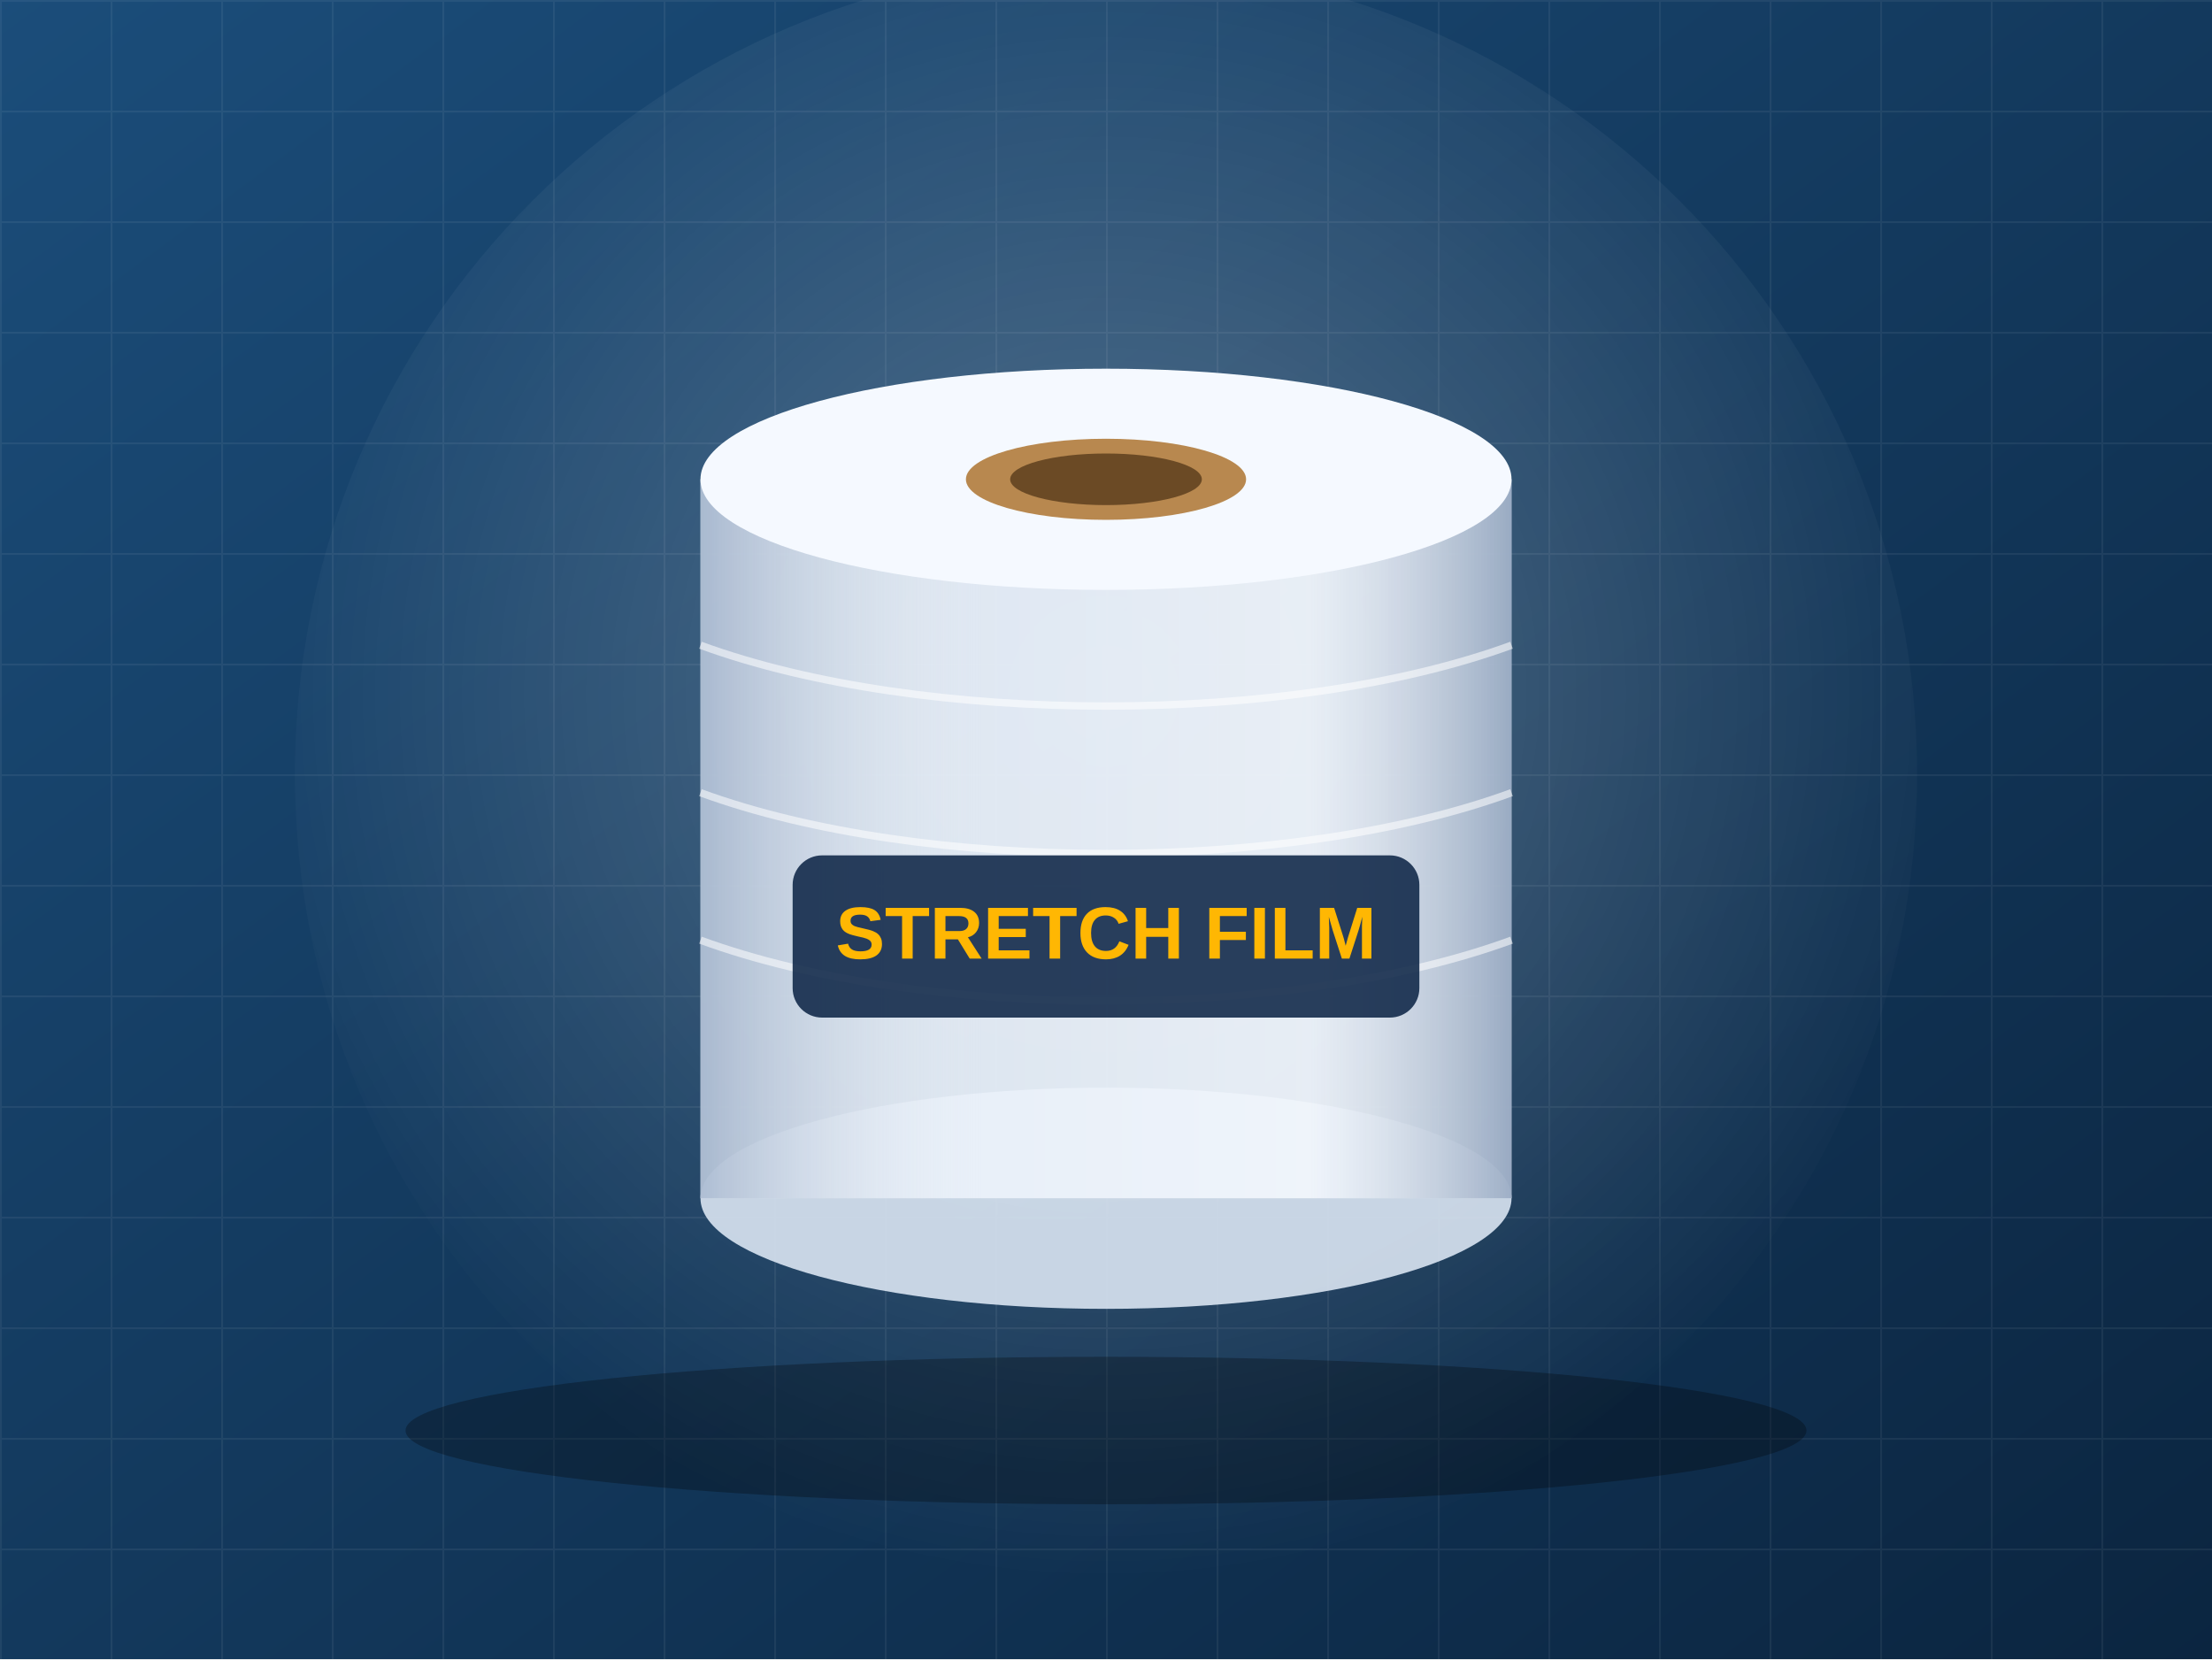
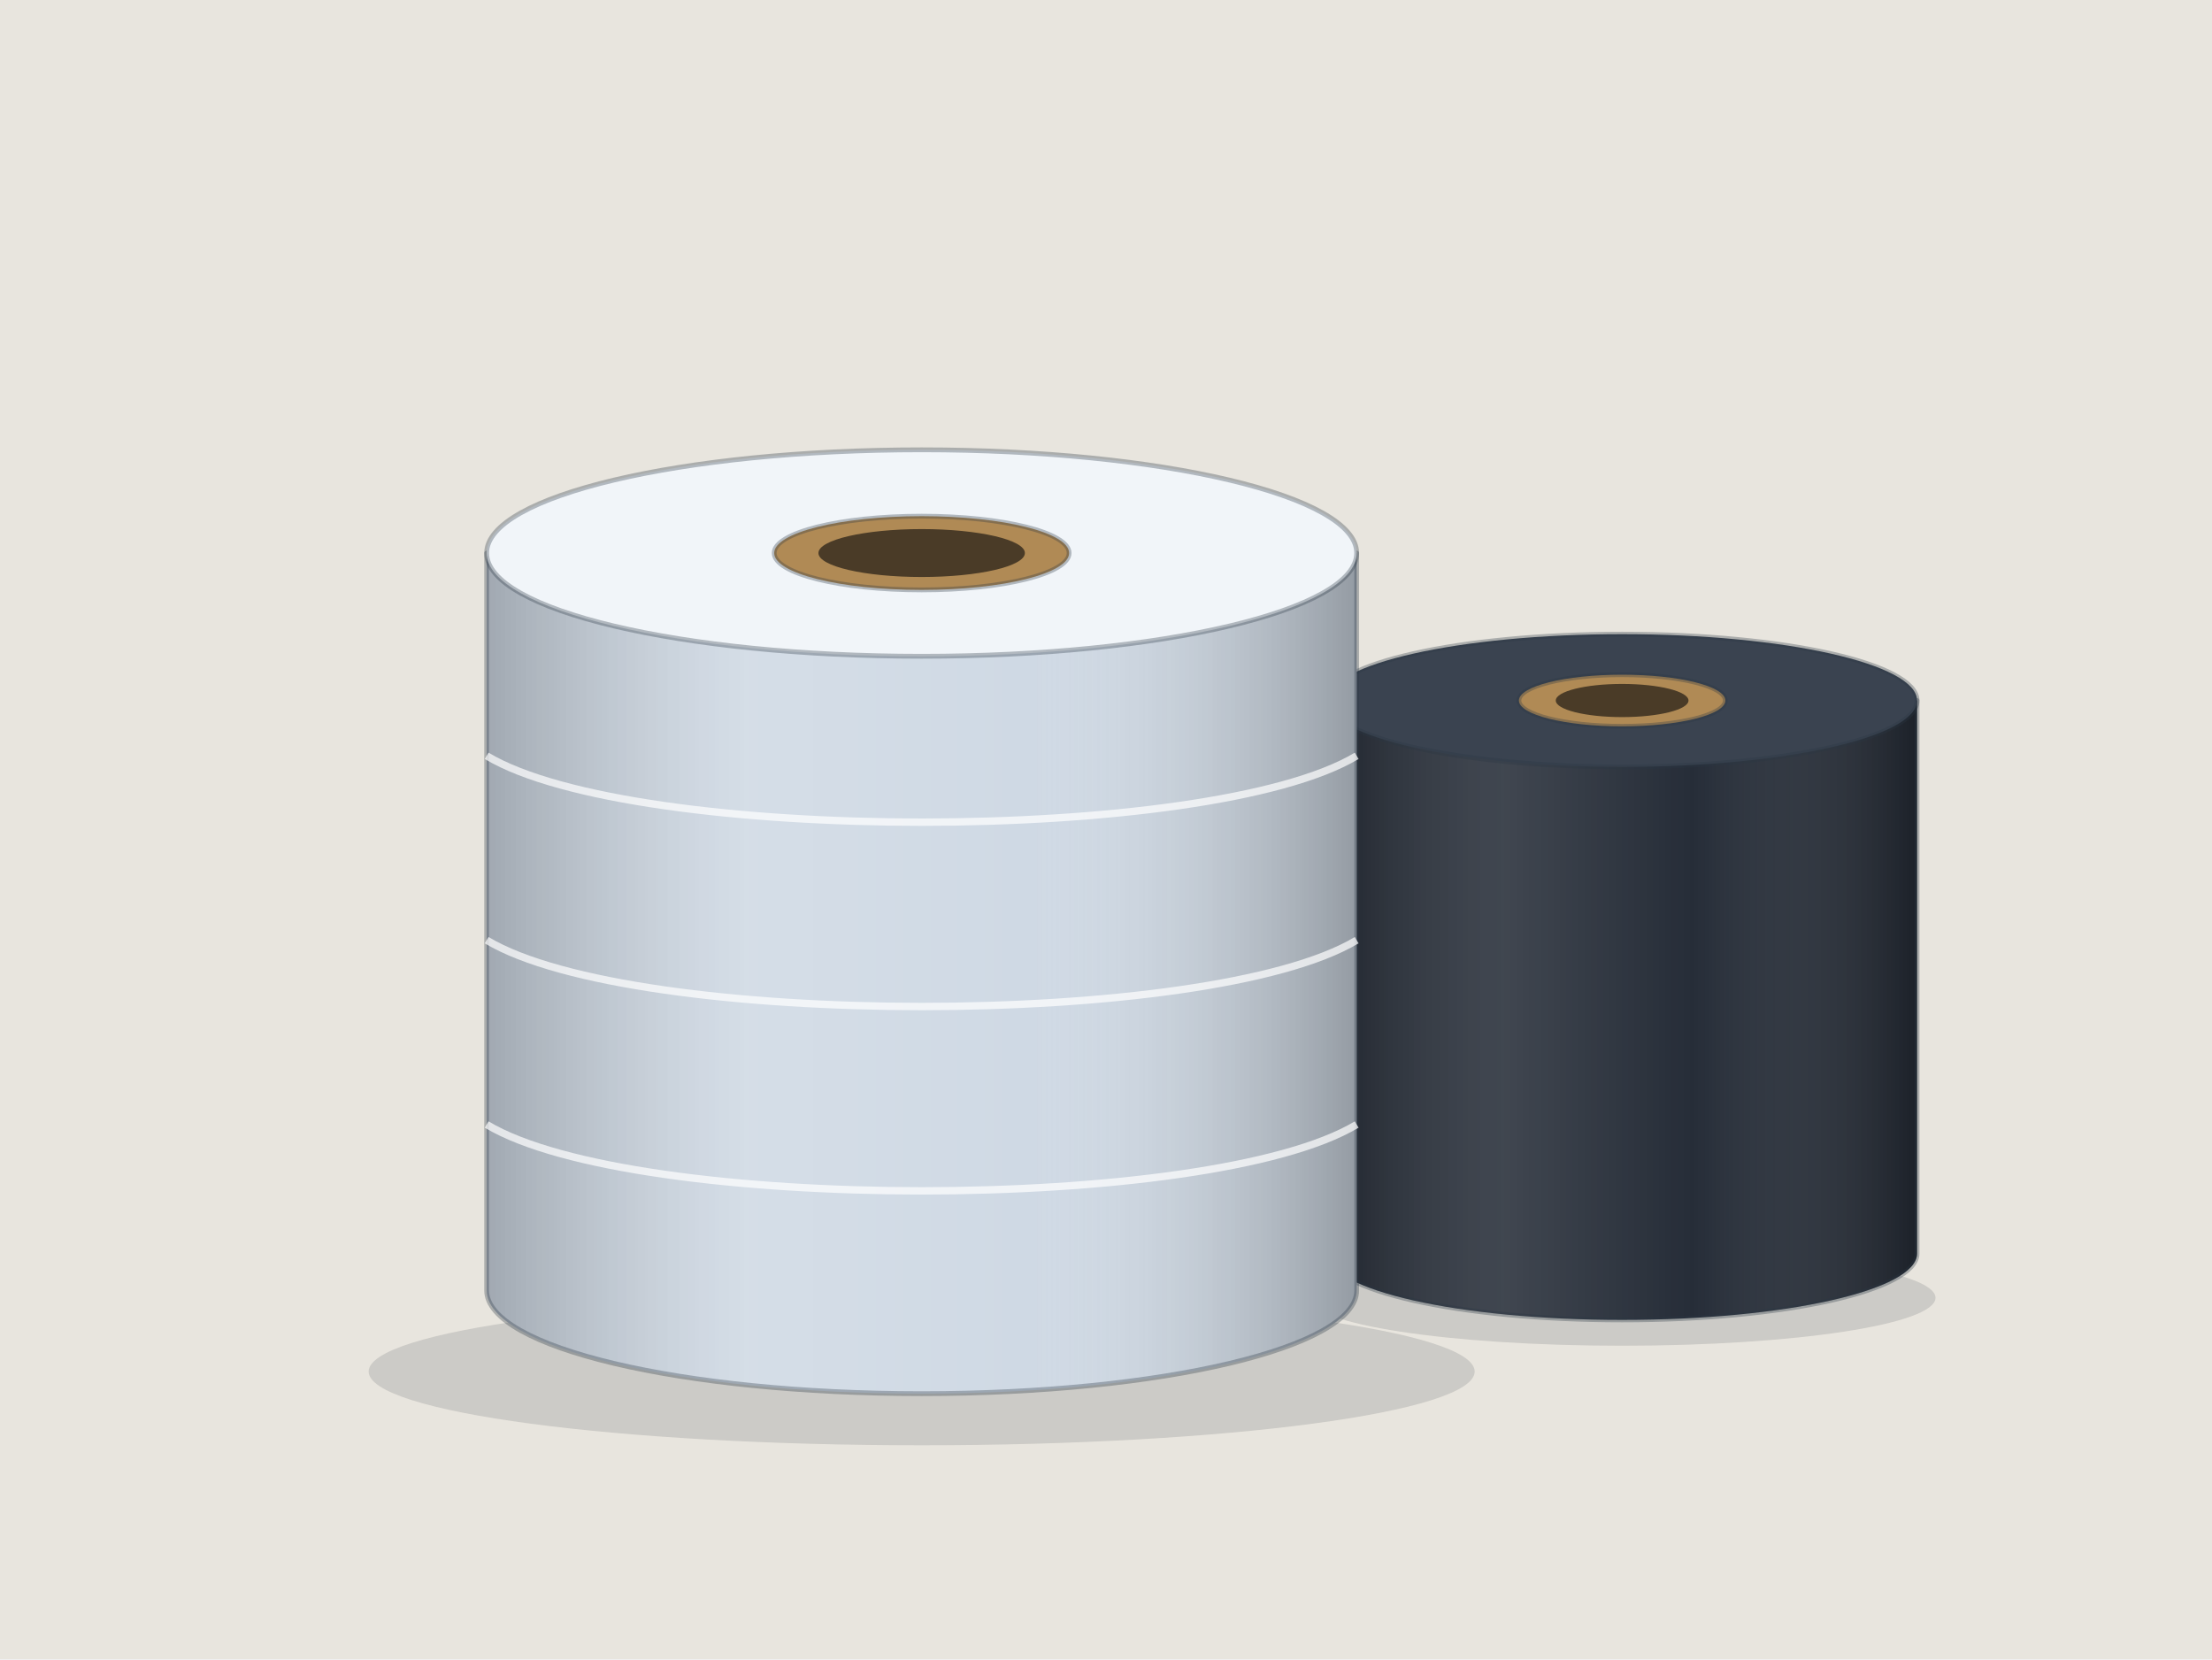
- <svg xmlns="http://www.w3.org/2000/svg" viewBox="0 0 600 450" role="img" aria-label="Roll of stretch film">
+ <svg xmlns="http://www.w3.org/2000/svg" viewBox="0 0 600 450" role="img" aria-label="Rolls of clear and black stretch film">
+   <rect width="600" height="450" fill="#e8e5de" />
+   <ellipse cx="250" cy="372" rx="150" ry="20" fill="#1c2430" opacity=".14" />
+   <ellipse cx="440" cy="352" rx="85" ry="13" fill="#1c2430" opacity=".14" />
  <defs>
-     <linearGradient id="bg" x1="0" y1="0" x2="1" y2="1">
-       <stop offset="0" stop-color="#1b4d7a" />
-       <stop offset="1" stop-color="#0b2540" />
-     </linearGradient>
-     <radialGradient id="gl" cx=".5" cy=".45" r=".55">
-       <stop offset="0" stop-color="#fff" stop-opacity=".28" />
-       <stop offset="1" stop-color="#fff" stop-opacity="0" />
-     </radialGradient>
-     <pattern id="grid" width="30" height="30" patternUnits="userSpaceOnUse">
-       <path d="M30 0H0V30" fill="none" stroke="#fff" stroke-opacity=".06" />
-     </pattern>
-   </defs>
-   <rect width="600" height="450" fill="url(#bg)" />
-   <rect width="600" height="450" fill="url(#grid)" />
-   <circle cx="300" cy="210" r="220" fill="url(#gl)" />
-   <ellipse cx="300" cy="388" rx="190" ry="20" fill="#000" opacity=".28" />
-   <ellipse cx="300" cy="325" rx="110" ry="30" fill="#d9e4f2" opacity=".9" />
-   <rect x="190" y="130" width="220" height="195" fill="#e8f0fa" opacity=".92" />
-   <rect x="190" y="130" width="220" height="195" fill="url(#sh)" />
-   <defs>
-     <linearGradient id="sh" x1="0" x2="1">
-       <stop offset="0" stop-color="#7f95b4" stop-opacity=".55" />
-       <stop offset=".35" stop-color="#fff" stop-opacity=".1" />
-       <stop offset=".75" stop-color="#fff" stop-opacity=".35" />
-       <stop offset="1" stop-color="#6c83a4" stop-opacity=".6" />
+     <linearGradient id="g3730" x1="0" x2="1">
+       <stop offset="0" stop-color="#000" stop-opacity=".22" />
+       <stop offset=".3" stop-color="#fff" stop-opacity=".12" />
+       <stop offset=".62" stop-color="#fff" stop-opacity="0" />
+       <stop offset="1" stop-color="#000" stop-opacity=".28" />
    </linearGradient>
  </defs>
-   <ellipse cx="300" cy="130" rx="110" ry="30" fill="#f5f9ff" />
-   <ellipse cx="300" cy="130" rx="38" ry="11" fill="#b8884f" />
-   <ellipse cx="300" cy="130" rx="26" ry="7" fill="#6b4a25" />
-   <rect x="272" y="130" width="56" height="215" fill="#b8884f" opacity=".0" />
-   <path d="M190 175c60 22 160 22 220 0M190 215c60 22 160 22 220 0M190 255c60 22 160 22 220 0" fill="none" stroke="#fff" stroke-opacity=".55" stroke-width="2" />
-   <rect x="215" y="232" width="170" height="44" rx="8" fill="#0f2747" opacity=".88" />
-   <text x="300" y="260" font-family="Arial" font-weight="700" font-size="20" fill="#ffb703" text-anchor="middle">STRETCH FILM</text>
+   <path d="M360 190v150a80 18 0 0 0 160 0v-150z" fill="#262d38" />
+   <path d="M360 190v150a80 18 0 0 0 160 0v-150z" fill="none" />
+   <path d="M360 190v150a80 18 0 0 0 160 0v-150z" fill="url(#g3730)" stroke="#2b3542" stroke-opacity=".32" stroke-width="1.3" stroke-linejoin="round" />
+   <ellipse cx="440" cy="190" rx="80" ry="18" fill="#3a4350" stroke="#2b3542" stroke-opacity=".32" stroke-width="1.3" stroke-linejoin="round" />
+   <ellipse cx="440" cy="190" rx="28" ry="7" fill="#b08a55" stroke="#2b3542" stroke-opacity=".32" stroke-width="1.3" stroke-linejoin="round" />
+   <ellipse cx="440" cy="190" rx="18" ry="4.5" fill="#4a3b27" />
+   <defs>
+     <linearGradient id="g2318" x1="0" x2="1">
+       <stop offset="0" stop-color="#000" stop-opacity=".22" />
+       <stop offset=".3" stop-color="#fff" stop-opacity=".12" />
+       <stop offset=".62" stop-color="#fff" stop-opacity="0" />
+       <stop offset="1" stop-color="#000" stop-opacity=".28" />
+     </linearGradient>
+   </defs>
+   <path d="M132 150v200a118 28 0 0 0 236 0v-200z" fill="#cfd9e4" />
+   <path d="M132 150v200a118 28 0 0 0 236 0v-200z" fill="none" />
+   <path d="M132 150v200a118 28 0 0 0 236 0v-200z" fill="url(#g2318)" stroke="#2b3542" stroke-opacity=".32" stroke-width="1.3" stroke-linejoin="round" />
+   <ellipse cx="250" cy="150" rx="118" ry="28" fill="#f1f5f9" stroke="#2b3542" stroke-opacity=".32" stroke-width="1.3" stroke-linejoin="round" />
+   <g fill="none" stroke="#fff" stroke-opacity=".7" stroke-width="2">
+     <path d="M132 205c40 24 196 24 236 0M132 255c40 24 196 24 236 0M132 305c40 24 196 24 236 0" />
+   </g>
+   <ellipse cx="250" cy="150" rx="40" ry="10" fill="#b08a55" stroke="#2b3542" stroke-opacity=".32" stroke-width="1.3" stroke-linejoin="round" />
+   <ellipse cx="250" cy="150" rx="28" ry="6.5" fill="#4a3b27" />
</svg>
